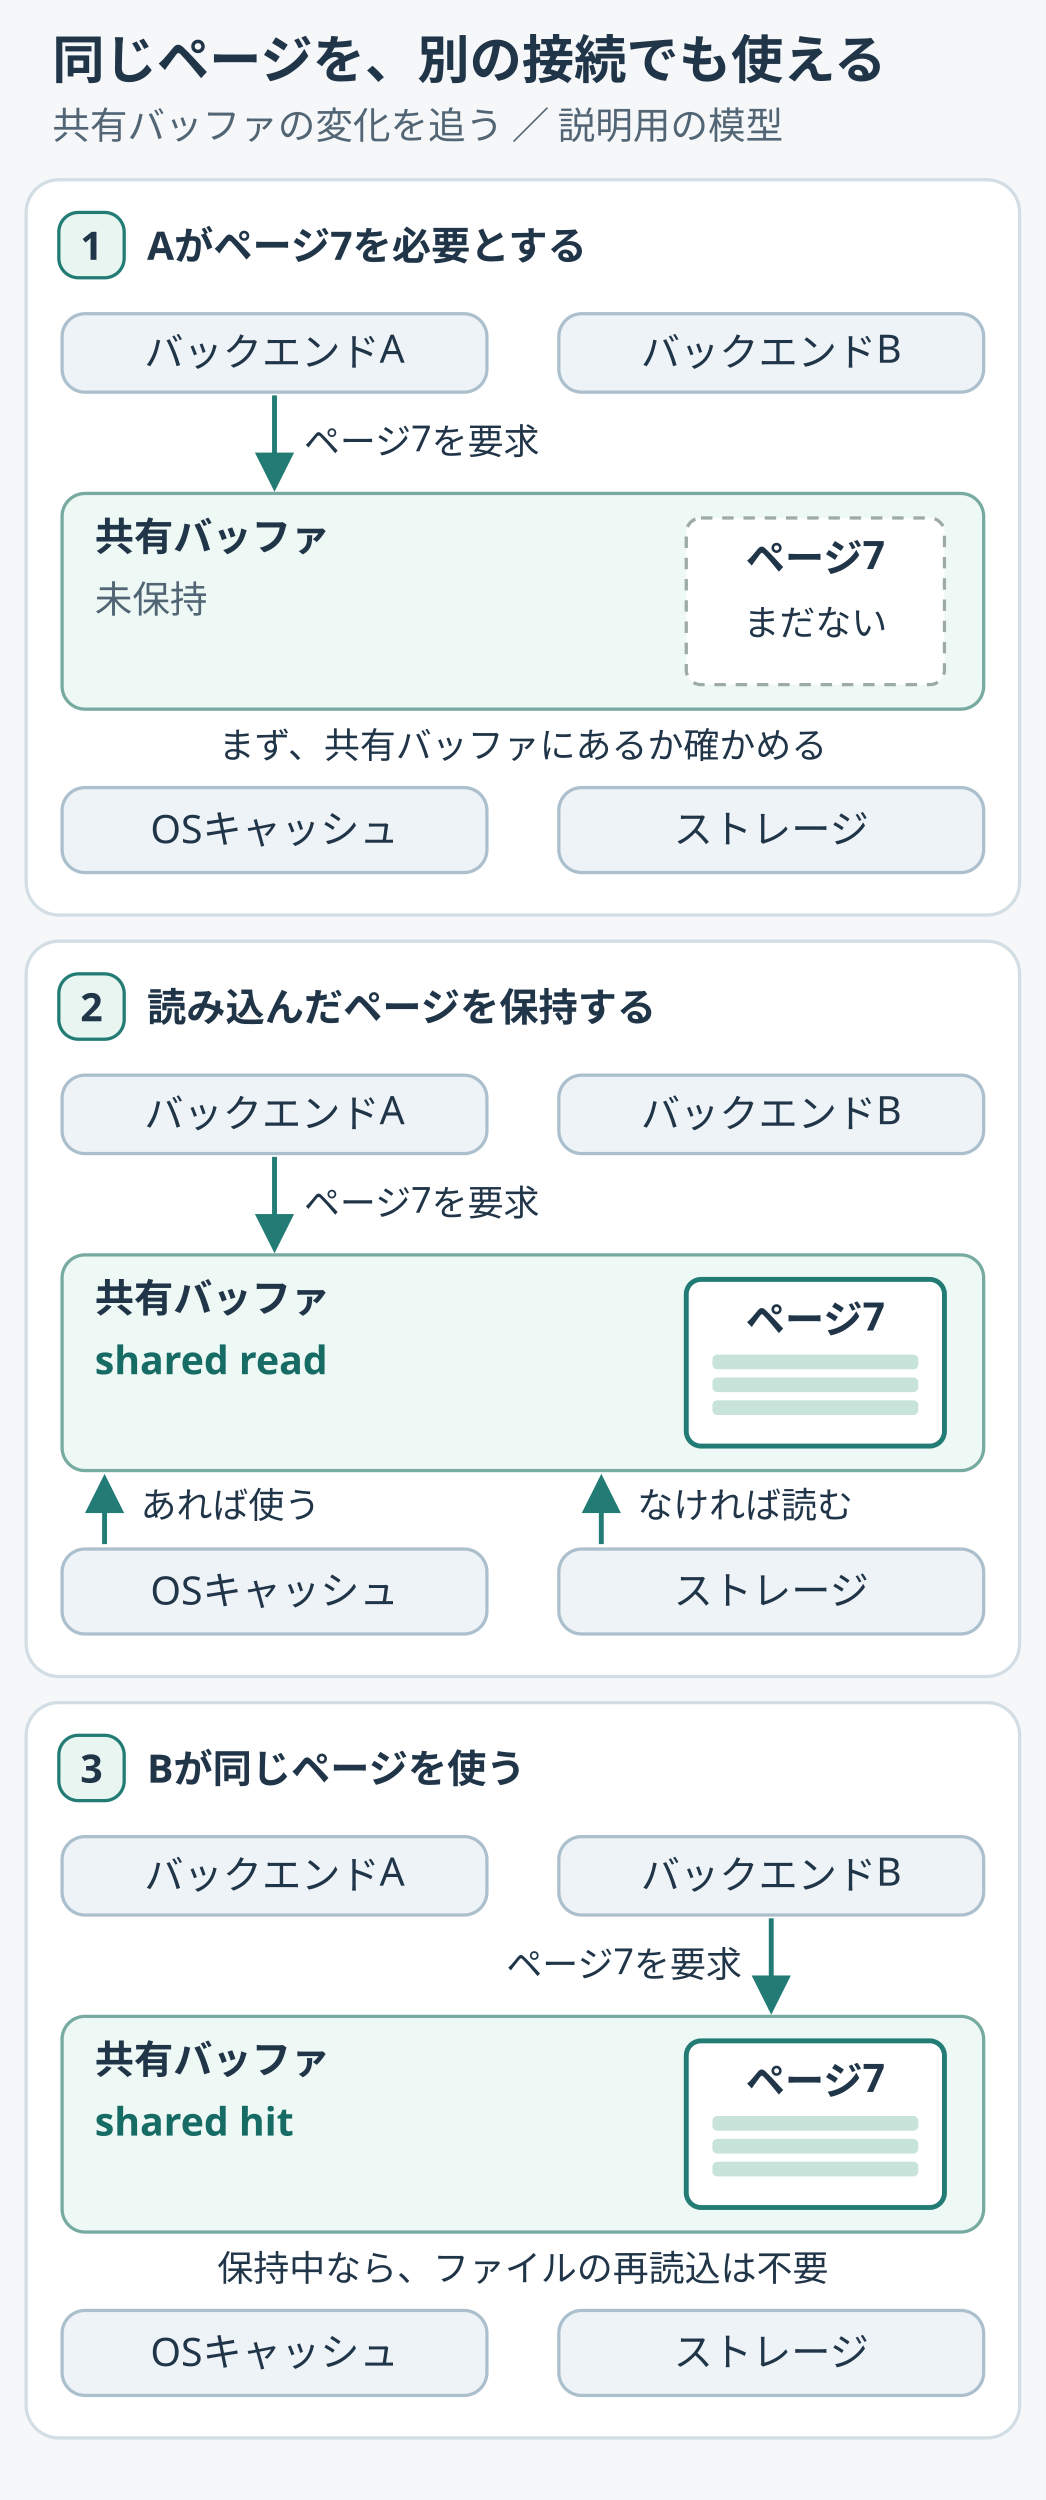
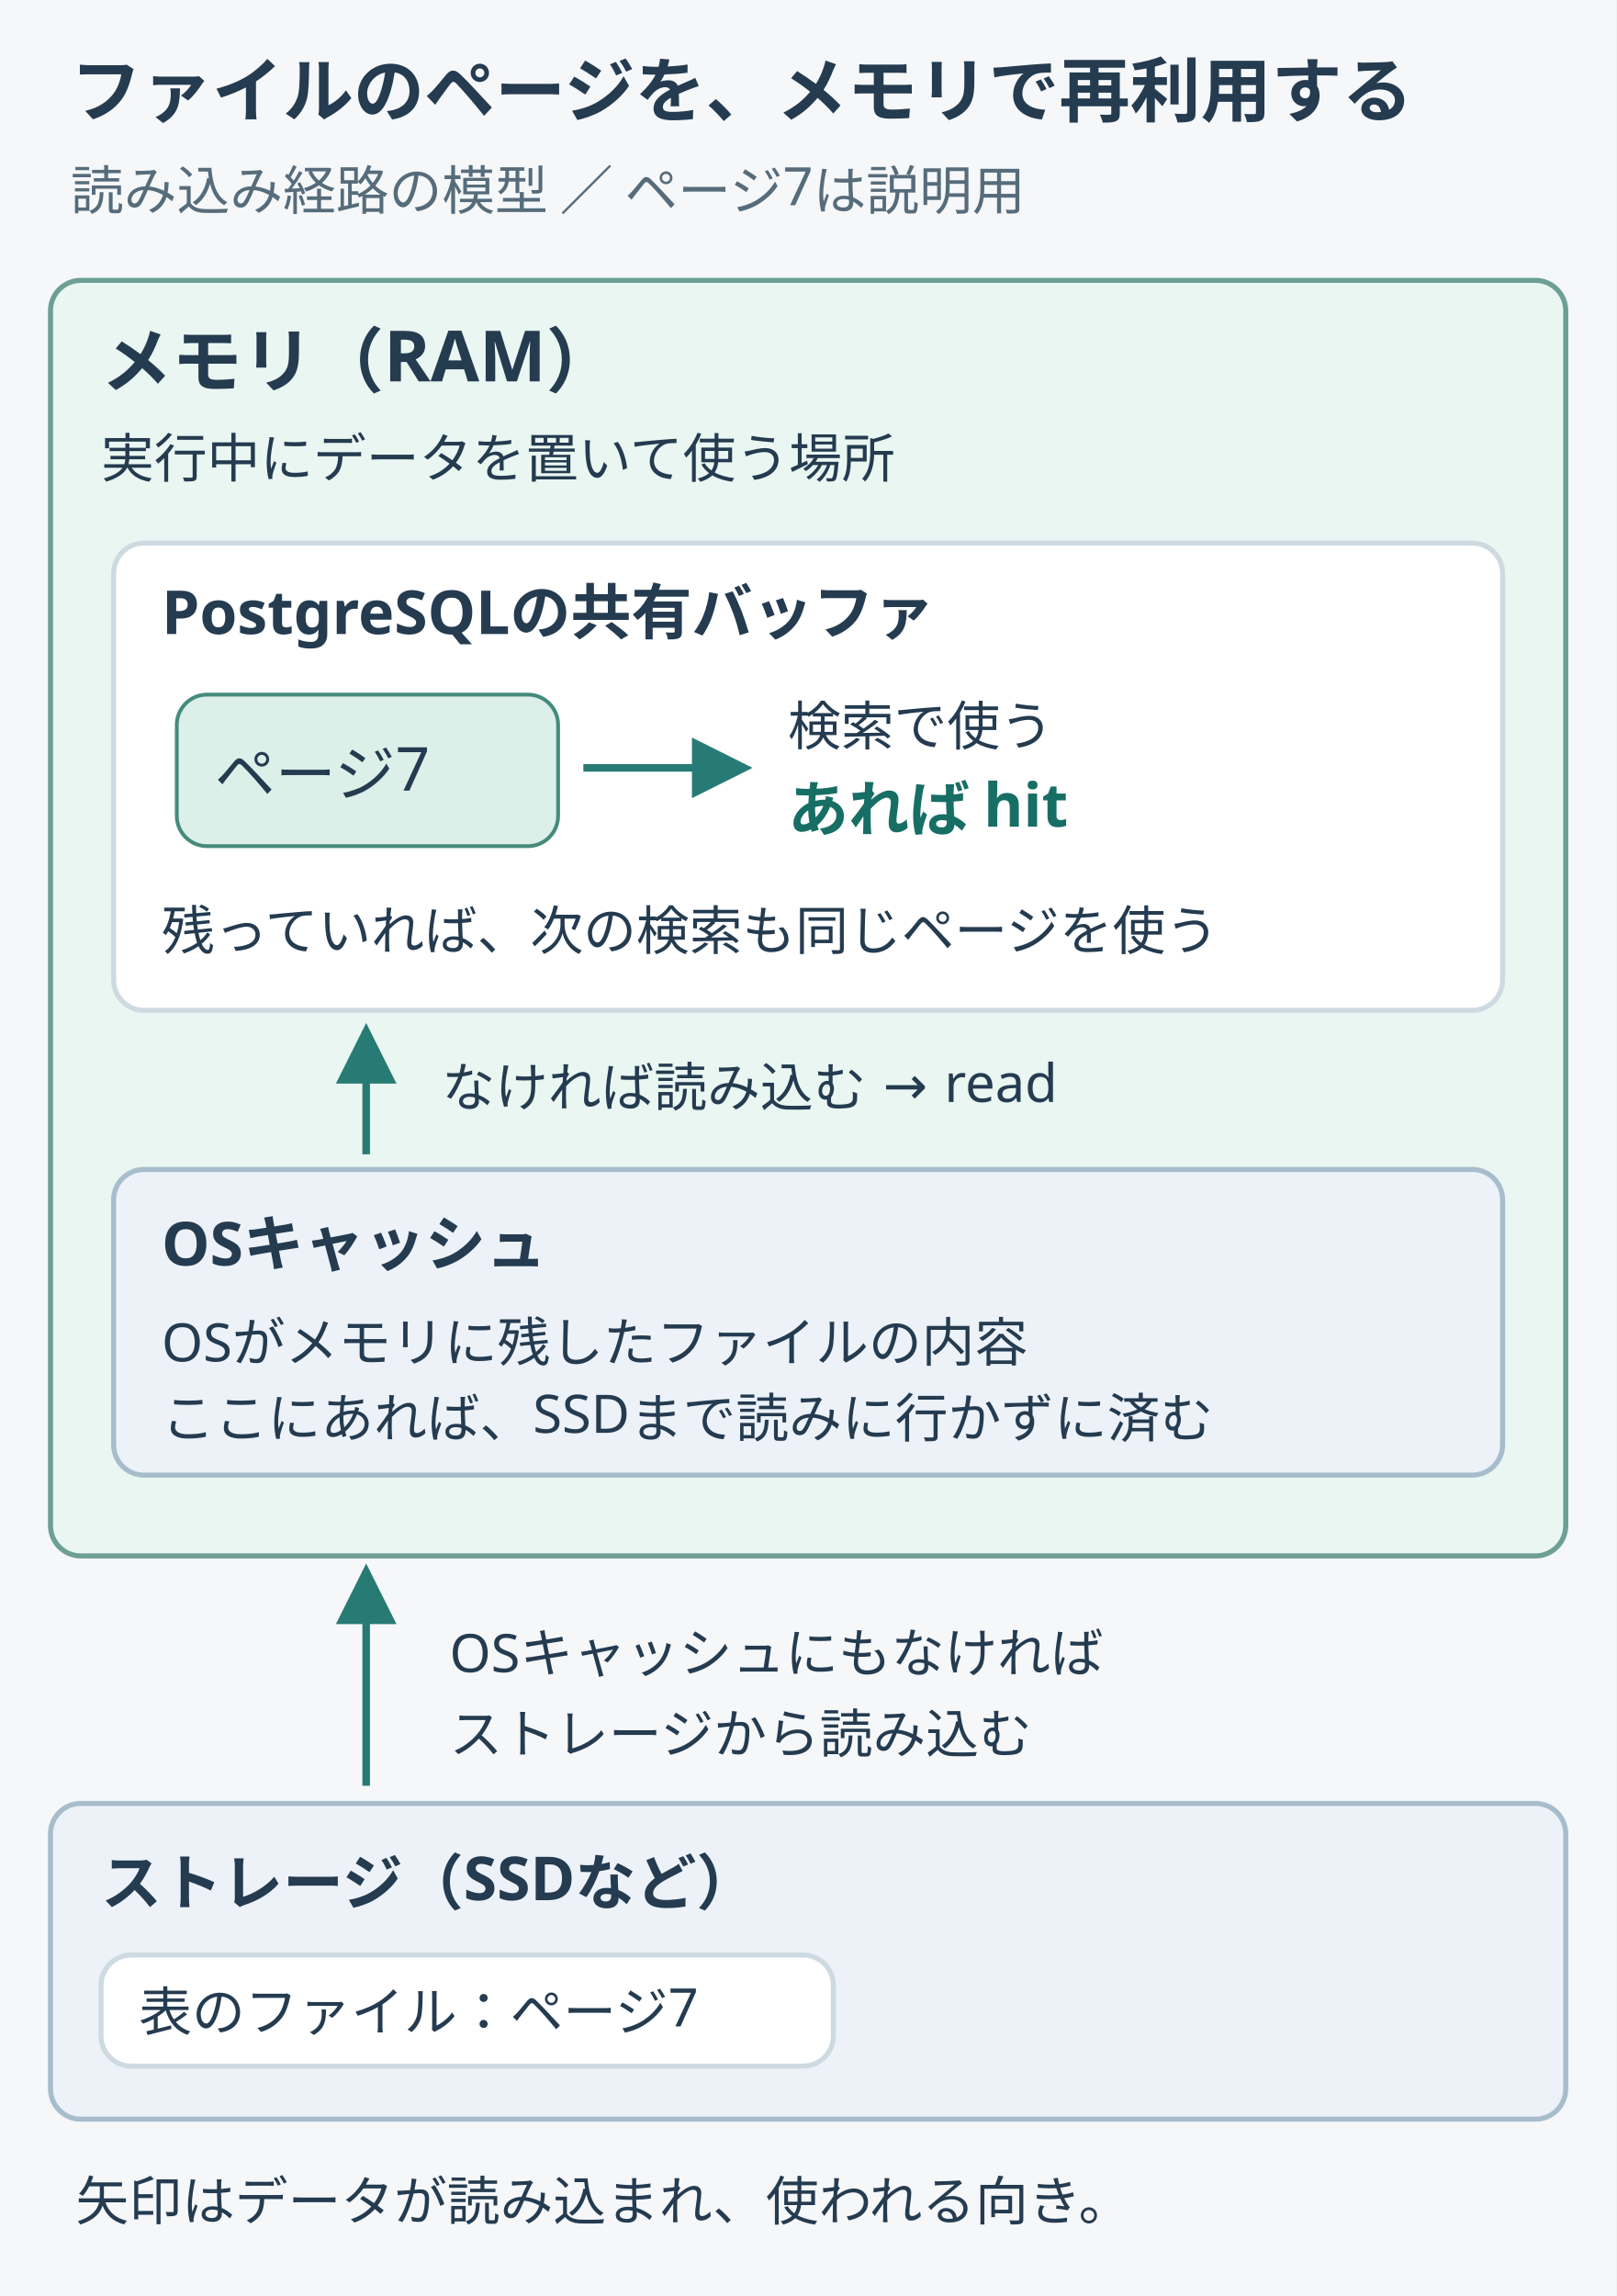
- <svg xmlns="http://www.w3.org/2000/svg" width="640" height="1530" viewBox="0 0 640 1530" role="img" aria-labelledby="title description">
+ <svg xmlns="http://www.w3.org/2000/svg" width="640" height="909" viewBox="0 0 640 909" role="img" aria-labelledby="title desc">
  <defs>
-     <marker id="arrow" markerWidth="8" markerHeight="8" refX="7" refY="4" orient="auto">
-       <path d="M0 0 L8 4 L0 8" fill="#227b74" />
+     <marker id="a" markerWidth="8" markerHeight="8" refX="7" refY="4" orient="auto">
+       <path d="M0 0L8 4L0 8" fill="#277b74" />
+     </marker>
+     <marker id="b" markerWidth="8" markerHeight="8" refX="7" refY="4" orient="auto">
+       <path d="M0 0L8 4L0 8" fill="#99631b" />
    </marker>
  </defs>
-   <style>
- text { font-family: "Hiragino Sans", "Noto Sans JP", sans-serif; font-size:24px; fill:#213549; }
- .head { font-size:32px; font-weight:700; } .subtitle {font-size:23px;fill:#526575} .bold {font-weight:700} .small {font-size:22px} .number {font-size:36px;font-weight:700} .accent {fill:#99600c;font-weight:700} .teal {fill:#166b64;font-weight:700}
- .panel {fill:#fff;stroke:#d2dde4;stroke-width:2} .box {fill:#eef3f7;stroke:#acbfcd;stroke-width:2} .memory {fill:#eef8f4;stroke:#77aaa0;stroke-width:2} .page {fill:#fff;stroke:#227b74;stroke-width:3} .empty {fill:#fff;stroke:#9caaa8;stroke-width:2;stroke-dasharray:7 6} .card {fill:#e8f5f1;stroke:#227b74;stroke-width:2} .changed {fill:#fff0d6;stroke:#b87715;stroke-width:3} .edge {fill:none;stroke:#8198a7;stroke-width:3} .arrow {fill:none;stroke:#227b74;stroke-width:3;marker-end:url(#arrow)}
- </style>
-   <rect width="640" height="1530" fill="#f5f7f9" />
-   <text x="32" y="48" class="head" text-anchor="start">同じページを、別の接続でも使える</text>
-   <text x="32" y="85" class="subtitle" text-anchor="start">共有バッファの変化を追う ／ 説明用の模型</text>
-   <g id="step-1">
-     <rect x="16" y="110" width="608" height="450" rx="20" class="panel" />
-     <rect x="36" y="130" width="40" height="40" rx="12" class="card" />
-     <text x="56" y="159" class="bold" text-anchor="middle">1</text>
-     <text x="90" y="159" class="bold" text-anchor="start">Aがページ7を必要とする</text>
-     <rect x="38" y="192" width="260" height="48" rx="14" class="box" />
-     <text x="168" y="224" class="" text-anchor="middle">バックエンドA</text>
-     <rect x="342" y="192" width="260" height="48" rx="14" class="box" />
-     <text x="472" y="224" class="" text-anchor="middle">バックエンドB</text>
-     <rect x="38" y="302" width="564" height="132" rx="14" class="memory" />
-     <text x="58" y="337" class="bold" text-anchor="start">共有バッファ</text>
-     <text x="58" y="375" class="subtitle" text-anchor="start">未保持</text>
-     <rect x="420" y="317" width="158" height="102" rx="9" class="empty" />
-     <text x="499" y="350" class="bold" text-anchor="middle">ページ7</text>
-     <text x="499" y="389" class="small" text-anchor="middle">まだない</text>
-     <path d="M168 242 L168 298" class="arrow" />
-     <text x="186" y="278" class="small" text-anchor="start">ページ7を要求</text>
-     <rect x="38" y="482" width="260" height="52" rx="14" class="box" />
-     <text x="168" y="516" class="" text-anchor="middle">OSキャッシュ</text>
-     <rect x="342" y="482" width="260" height="52" rx="14" class="box" />
-     <text x="472" y="516" class="" text-anchor="middle">ストレージ</text>
-     <text x="320" y="464" class="small" text-anchor="middle">まず、共有バッファにあるか確かめる</text>
-   </g>
-   <g id="step-2">
-     <rect x="16" y="576" width="608" height="450" rx="20" class="panel" />
-     <rect x="36" y="596" width="40" height="40" rx="12" class="card" />
-     <text x="56" y="625" class="bold" text-anchor="middle">2</text>
-     <text x="90" y="625" class="bold" text-anchor="start">読み込んだページを保持する</text>
-     <rect x="38" y="658" width="260" height="48" rx="14" class="box" />
-     <text x="168" y="690" class="" text-anchor="middle">バックエンドA</text>
-     <rect x="342" y="658" width="260" height="48" rx="14" class="box" />
-     <text x="472" y="690" class="" text-anchor="middle">バックエンドB</text>
-     <rect x="38" y="768" width="564" height="132" rx="14" class="memory" />
-     <text x="58" y="803" class="bold" text-anchor="start">共有バッファ</text>
-     <text x="58" y="841" class="teal" text-anchor="start">shared read</text>
-     <rect x="420" y="783" width="158" height="102" rx="9" class="page" />
-     <text x="499" y="816" class="bold" text-anchor="middle">ページ7</text>
-     <rect x="436" y="829" width="126" height="9" rx="3" fill="#c8e3d9" />
-     <rect x="436" y="843" width="126" height="9" rx="3" fill="#c8e3d9" />
-     <rect x="436" y="857" width="126" height="9" rx="3" fill="#c8e3d9" />
-     <path d="M168 708 L168 764" class="arrow" />
-     <text x="186" y="744" class="small" text-anchor="start">ページ7を要求</text>
-     <rect x="38" y="948" width="260" height="52" rx="14" class="box" />
-     <text x="168" y="982" class="" text-anchor="middle">OSキャッシュ</text>
-     <rect x="342" y="948" width="260" height="52" rx="14" class="box" />
-     <text x="472" y="982" class="" text-anchor="middle">ストレージ</text>
-     <path d="M64 945 L64 905" class="arrow" />
-     <path d="M368 945 L368 905" class="arrow" />
-     <text x="86" y="929" class="small" text-anchor="start">あれば使う</text>
-     <text x="390" y="929" class="small" text-anchor="start">なければ読む</text>
-   </g>
-   <g id="step-3">
-     <rect x="16" y="1042" width="608" height="450" rx="20" class="panel" />
-     <rect x="36" y="1062" width="40" height="40" rx="12" class="card" />
-     <text x="56" y="1091" class="bold" text-anchor="middle">3</text>
-     <text x="90" y="1091" class="bold" text-anchor="start">Bが同じページを使う</text>
-     <rect x="38" y="1124" width="260" height="48" rx="14" class="box" />
-     <text x="168" y="1156" class="" text-anchor="middle">バックエンドA</text>
-     <rect x="342" y="1124" width="260" height="48" rx="14" class="box" />
-     <text x="472" y="1156" class="" text-anchor="middle">バックエンドB</text>
-     <rect x="38" y="1234" width="564" height="132" rx="14" class="memory" />
-     <text x="58" y="1269" class="bold" text-anchor="start">共有バッファ</text>
-     <text x="58" y="1307" class="teal" text-anchor="start">shared hit</text>
-     <rect x="420" y="1249" width="158" height="102" rx="9" class="page" />
-     <text x="499" y="1282" class="bold" text-anchor="middle">ページ7</text>
-     <rect x="436" y="1295" width="126" height="9" rx="3" fill="#c8e3d9" />
-     <rect x="436" y="1309" width="126" height="9" rx="3" fill="#c8e3d9" />
-     <rect x="436" y="1323" width="126" height="9" rx="3" fill="#c8e3d9" />
-     <path d="M472 1174 L472 1230" class="arrow" />
-     <text x="454" y="1210" class="small" text-anchor="end">ページ7を要求</text>
-     <rect x="38" y="1414" width="260" height="52" rx="14" class="box" />
-     <text x="168" y="1448" class="" text-anchor="middle">OSキャッシュ</text>
-     <rect x="342" y="1414" width="260" height="52" rx="14" class="box" />
-     <text x="472" y="1448" class="" text-anchor="middle">ストレージ</text>
-     <text x="320" y="1396" class="small" text-anchor="middle">保持中なら、ファイルの再読込は不要</text>
-   </g>
-   <text x="32" y="1520" class="small" text-anchor="start" />
+   <style>text{font-family:"Hiragino Sans","Noto Sans JP",sans-serif;font-size:24px;fill:#243b50} .title{font-size:28px;font-weight:700} .bold{font-weight:700} .small{font-size:21px} .value{font-size:30px;font-weight:700} .muted{font-size:21px;fill:#566c7b} .teal{fill:#176e65;font-weight:700} .panel{fill:#fff;stroke:#cedae1;stroke-width:2} .box{fill:#ecf2f8;stroke:#a7bdcc;stroke-width:2} .memory{fill:#eaf6f1;stroke:#6d9f94;stroke-width:2} .hot{fill:#fff0d5;stroke:#b88020;stroke-width:3} .row{fill:#dcefe8;stroke:#448b7c;stroke-width:1.5} .edge{fill:none;stroke:#9cabb5;stroke-width:2} .arrow{fill:none;stroke:#277b74;stroke-width:3;marker-end:url(#a)} .request{fill:none;stroke:#99631b;stroke-width:3;stroke-dasharray:7 5;marker-end:url(#b)}</style>
+   <rect width="640" height="909" fill="#f5f7f9" />
+   <text x="28" y="46" class="title">ファイルのページを、メモリで再利用する</text>
+   <text x="28" y="83" class="muted">読み込み経路の模型 ／ ページ7は説明用</text>
+   <rect x="20" y="111" width="600" height="505" rx="12" class="memory" />
+   <text x="40" y="153" class="title">メモリ（RAM）</text>
+   <text x="40" y="189" class="small">実行中にデータを置いて使う場所</text>
+   <rect x="45" y="215" width="550" height="185" rx="12" class="panel" />
+   <text x="64" y="251" class="bold">PostgreSQLの共有バッファ</text>
+   <rect x="70" y="275" width="151" height="60" rx="12" class="row" />
+   <text x="85" y="315" class="">ページ7</text>
+   <path d="M231 304 L295 304" class="arrow" />
+   <text x="312" y="295" class="small">検索で使う</text>
+   <text x="312" y="329" class="teal">あれば hit</text>
+   <text x="64" y="376" class="small">残っていれば、次の検索も同じページを使う</text>
+   <path d="M145 457 L145 408" class="arrow" />
+   <text x="175" y="438" class="small">なければ読み込む → read</text>
+   <rect x="45" y="463" width="550" height="121" rx="12" class="box" />
+   <text x="64" y="501" class="bold">OSキャッシュ</text>
+   <text x="64" y="539" class="small">OSがメモリに残したファイルの内容</text>
+   <text x="64" y="569" class="small">ここにあれば、SSDまで読みに行かずに済む</text>
+   <path d="M145 707 L145 622" class="arrow" />
+   <text x="178" y="662" class="small">OSキャッシュにもなければ</text>
+   <text x="178" y="694" class="small">ストレージから読み込む</text>
+   <rect x="20" y="714" width="600" height="125" rx="12" class="box" />
+   <text x="40" y="754" class="bold">ストレージ（SSDなど）</text>
+   <rect x="40" y="774" width="290" height="44" rx="12" class="panel" />
+   <text x="55" y="804" class="small">表のファイル：ページ7</text>
+   <text x="30" y="879" class="small">矢印はデータが読み込まれ、使われる向き。</text>
</svg>
